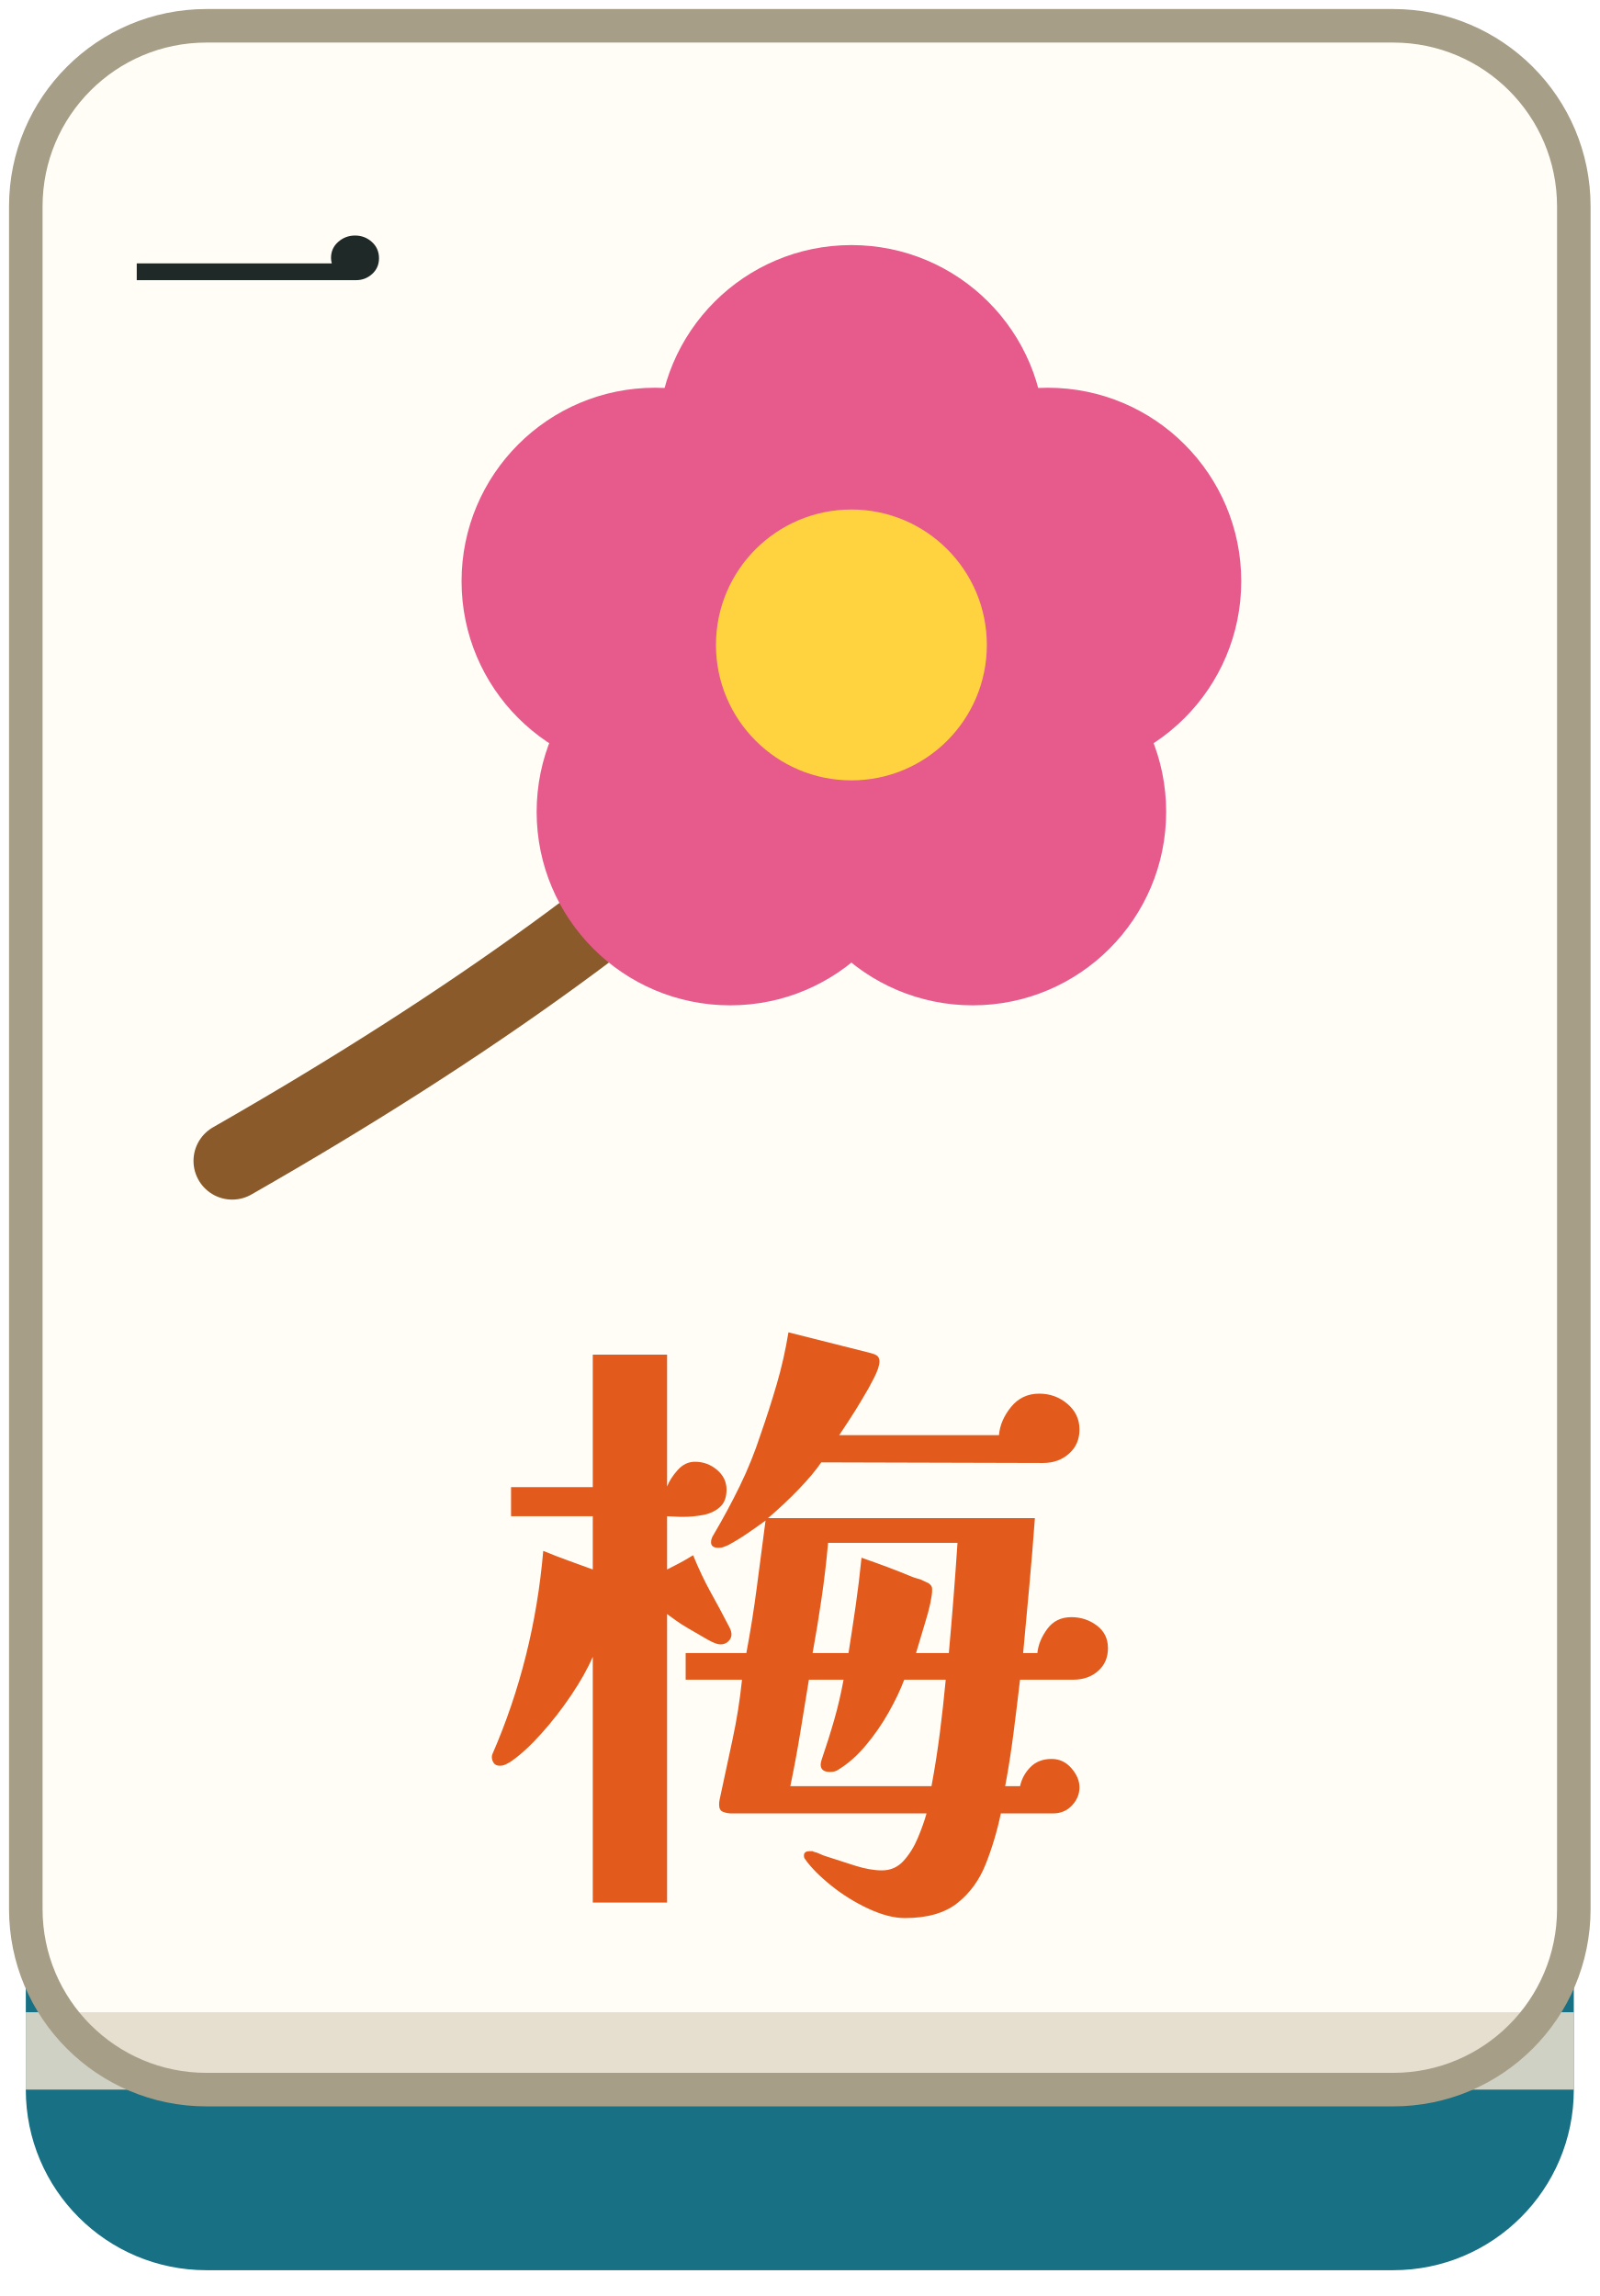
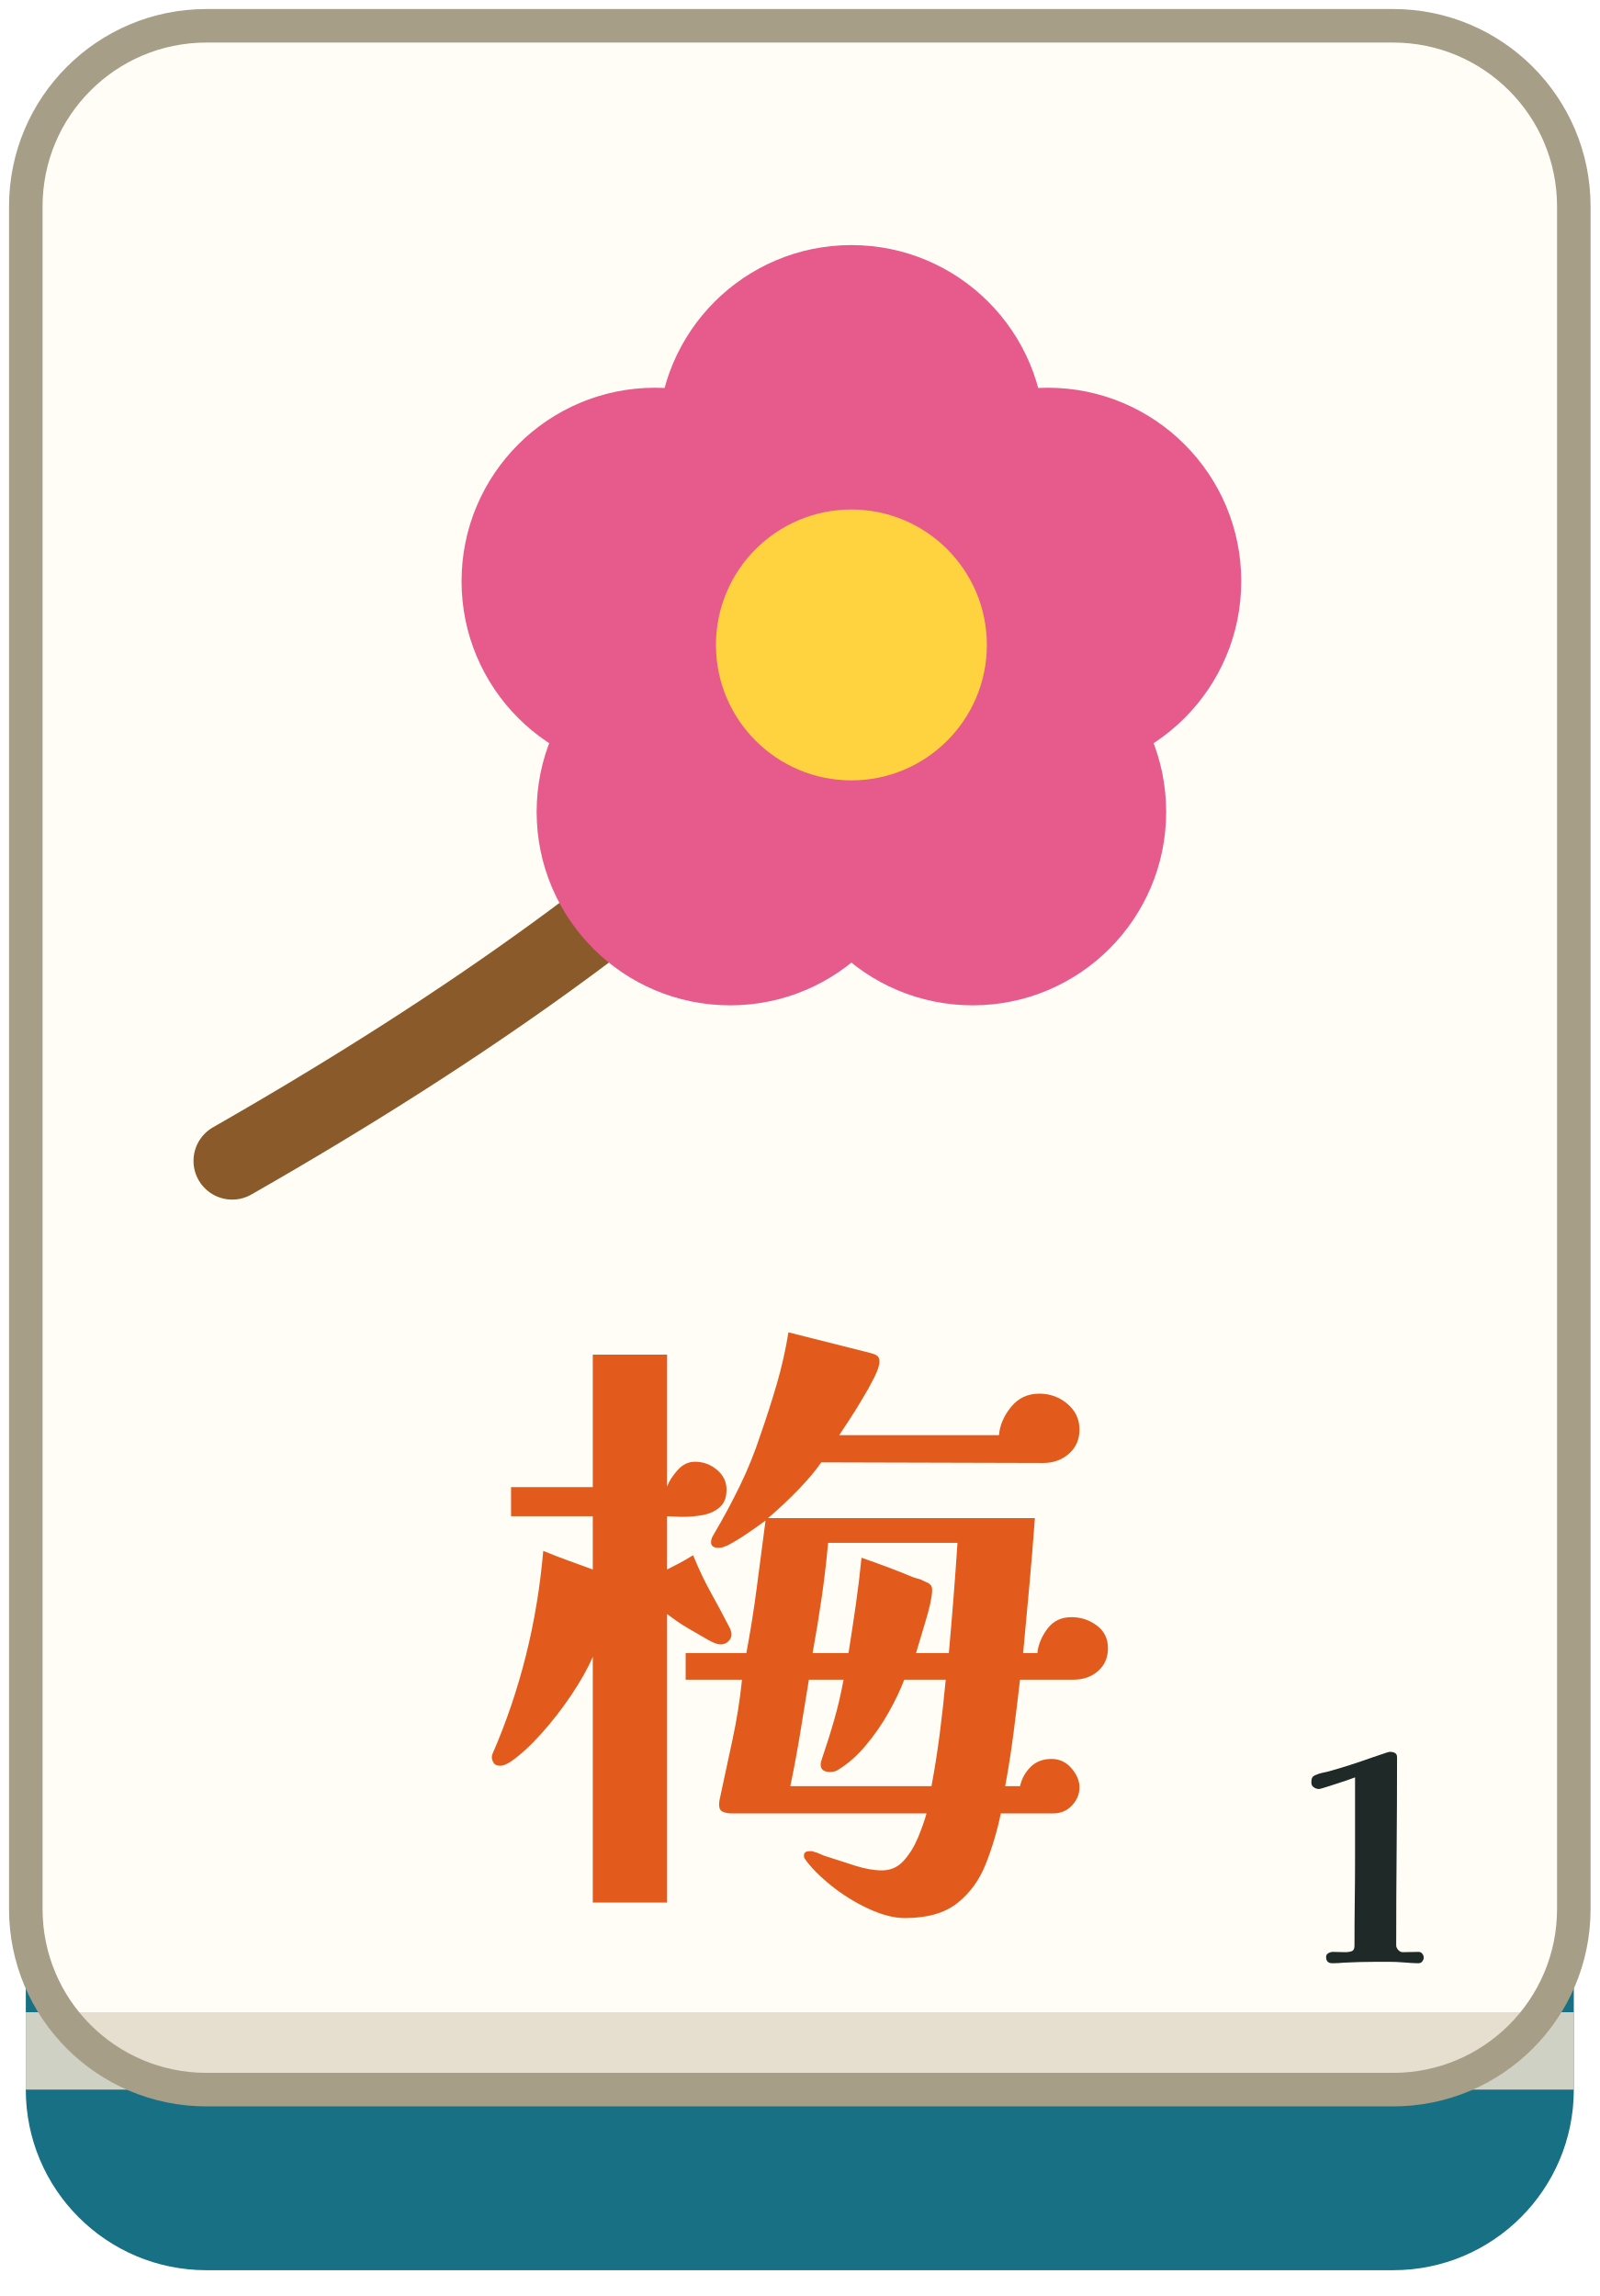
<svg xmlns="http://www.w3.org/2000/svg" viewBox="-1 -1 62 89">
  <rect x="0" y="7" width="60" height="80" rx="7" fill="#177083" />
  <rect x="0" y="0" width="60" height="80" rx="7" fill="#FFFDF6" />
  <rect x="0" y="77" width="60" height="3" fill="#E3DCCB" opacity=".9" />
  <rect x="0" y="0" width="60" height="80" rx="7" fill="none" stroke="#A79E87" stroke-width="1.3" />
  <path d="M8 44 Q22 36 30 28" fill="none" stroke="#8A5A2B" stroke-width="3" stroke-linecap="round" />
  <circle cx="32.00" cy="16.00" r="7.5" fill="#E75A8C" />
  <circle cx="39.61" cy="21.53" r="7.5" fill="#E75A8C" />
  <circle cx="36.70" cy="30.47" r="7.5" fill="#E75A8C" />
  <circle cx="27.30" cy="30.47" r="7.5" fill="#E75A8C" />
  <circle cx="24.39" cy="21.53" r="7.5" fill="#E75A8C" />
  <circle cx="32" cy="24" r="5.25" fill="#FFD23F" />
  <path transform="translate(18.04 71.07) scale(0.024 -0.024)" d="M667 290Q658 266 642.0 237.5Q626 209 605.0 184.0Q584 159 561 145Q556 141 547 141Q532 141 532 153Q532 156 534 162Q545 194 554.0 225.5Q563 257 569 290H513Q506 247 499.0 204.0Q492 161 483 118H711Q719 161 724.5 204.0Q730 247 734 290ZM544 511Q540 466 533.5 421.5Q527 377 519 333H577Q583 371 588.5 409.0Q594 447 598 487Q621 479 641.0 471.5Q661 464 680 456Q683 455 686.0 454.0Q689 453 693 452L706 446Q712 442 712 437V434Q712 427 709.0 413.0Q706 399 701 383L686 333H739Q743 377 746.5 421.5Q750 466 753 511ZM388 363Q388 357 383.0 352.0Q378 347 370 347Q363 347 349.0 355.0Q335 363 318 373Q306 380 298.5 385.5Q291 391 284 396V-70H164V327Q152 299 129.5 265.5Q107 232 81.0 203.0Q55 174 32 158Q29 156 24.0 153.5Q19 151 14 151Q7 151 4.0 155.5Q1 160 1 165Q1 168 2 170Q69 324 84 498Q106 489 125.5 482.0Q145 475 164 468V554H32V601H164V815H284V602Q289 615 301.0 628.5Q313 642 329 642Q349 642 364.5 629.0Q380 616 380 597Q380 578 369.0 568.5Q358 559 342 556Q326 553 309 553Q302 553 295.5 553.5Q289 554 284 554V468Q294 473 303.5 478.0Q313 483 326 491Q340 457 354.5 431.0Q369 405 385 374Q388 368 388 363ZM996 341Q996 318 980.0 304.0Q964 290 940 290H854Q849 247 843.5 204.0Q838 161 830 118H854Q858 136 871.0 149.0Q884 162 905 162Q924 162 937.0 147.0Q950 132 950 116Q950 100 938.0 87.0Q926 74 907 74H823Q814 31 798.5 -8.0Q783 -47 752.5 -71.0Q722 -95 668 -95Q642 -95 609.5 -80.0Q577 -65 549.0 -42.5Q521 -20 507 0Q505 2 505 6Q505 13 514 13H519L521 12Q526 11 531.0 8.5Q536 6 543 4Q564 -3 588.0 -10.5Q612 -18 631 -18Q652 -18 666.0 -2.5Q680 13 689.0 34.5Q698 56 703 74H388Q381 74 374.5 76.5Q368 79 368 88Q368 93 369 97Q379 144 389.5 192.5Q400 241 405 290H314V333H412Q422 386 429.0 440.0Q436 494 443 547Q428 536 412.5 525.5Q397 515 382 507Q379 506 375.5 504.5Q372 503 367 503Q355 503 355 512Q355 518 359 524Q382 563 401.5 603.0Q421 643 435 686Q449 726 461.0 767.0Q473 808 480 851L611 818Q619 816 622 814Q627 811 627 804Q627 795 618.5 778.0Q610 761 599 743Q589 726 578.5 710.0Q568 694 562 685H820Q822 709 839.5 730.5Q857 752 885 752Q911 752 930.5 735.5Q950 719 950 694Q950 670 933.0 655.0Q916 640 891 640L533 641Q520 622 497.0 598.0Q474 574 447 551H878Q874 496 869.0 441.5Q864 387 859 333H882Q884 353 898.0 372.0Q912 391 937 391Q960 391 978.0 377.5Q996 364 996 341Z" fill="#E25A1C" />
-   <path transform="translate(3.92 13.46) scale(0.01 -0.01)" d="M977 445Q977 408 950.5 384.0Q924 360 888 360H38V425H794Q791 436 791 446Q791 484 819.0 508.5Q847 533 884 533Q922 533 949.5 508.0Q977 483 977 445Z" fill="#1F2A28" />
+   <path transform="translate(48.76 75.09) scale(0.011 -0.011)" d="M493 19Q493 12 488.0 5.5Q483 -1 475 -1Q462 -1 448.0 0.0Q434 1 420 2Q396 4 372.5 4.0Q349 4 325 4Q268 4 211 1Q201 0 191.0 -0.5Q181 -1 171 -1Q149 -1 149 21Q149 30 157.0 34.5Q165 39 173 39Q184 39 195.0 38.5Q206 38 216 38Q230 38 239.5 41.5Q249 45 249 61Q249 141 250.0 220.0Q251 299 251 378V654Q244 651 225.0 644.5Q206 638 184.0 631.0Q162 624 145.0 618.5Q128 613 124 613Q114 613 105.5 619.0Q97 625 97 636Q97 647 100.0 653.0Q103 659 114 663Q123 667 133.5 669.5Q144 672 154 674Q194 685 233.0 697.5Q272 710 311 724Q315 725 329.0 730.0Q343 735 357.0 739.5Q371 744 373 744Q384 744 391.5 740.0Q399 736 399 725Q399 559 397.5 393.5Q396 228 396 62Q396 54 403.0 46.0Q410 38 419 38Q433 38 447.0 38.5Q461 39 475 39Q483 39 488.0 32.5Q493 26 493 19Z" fill="#1F2A28" />
</svg>
